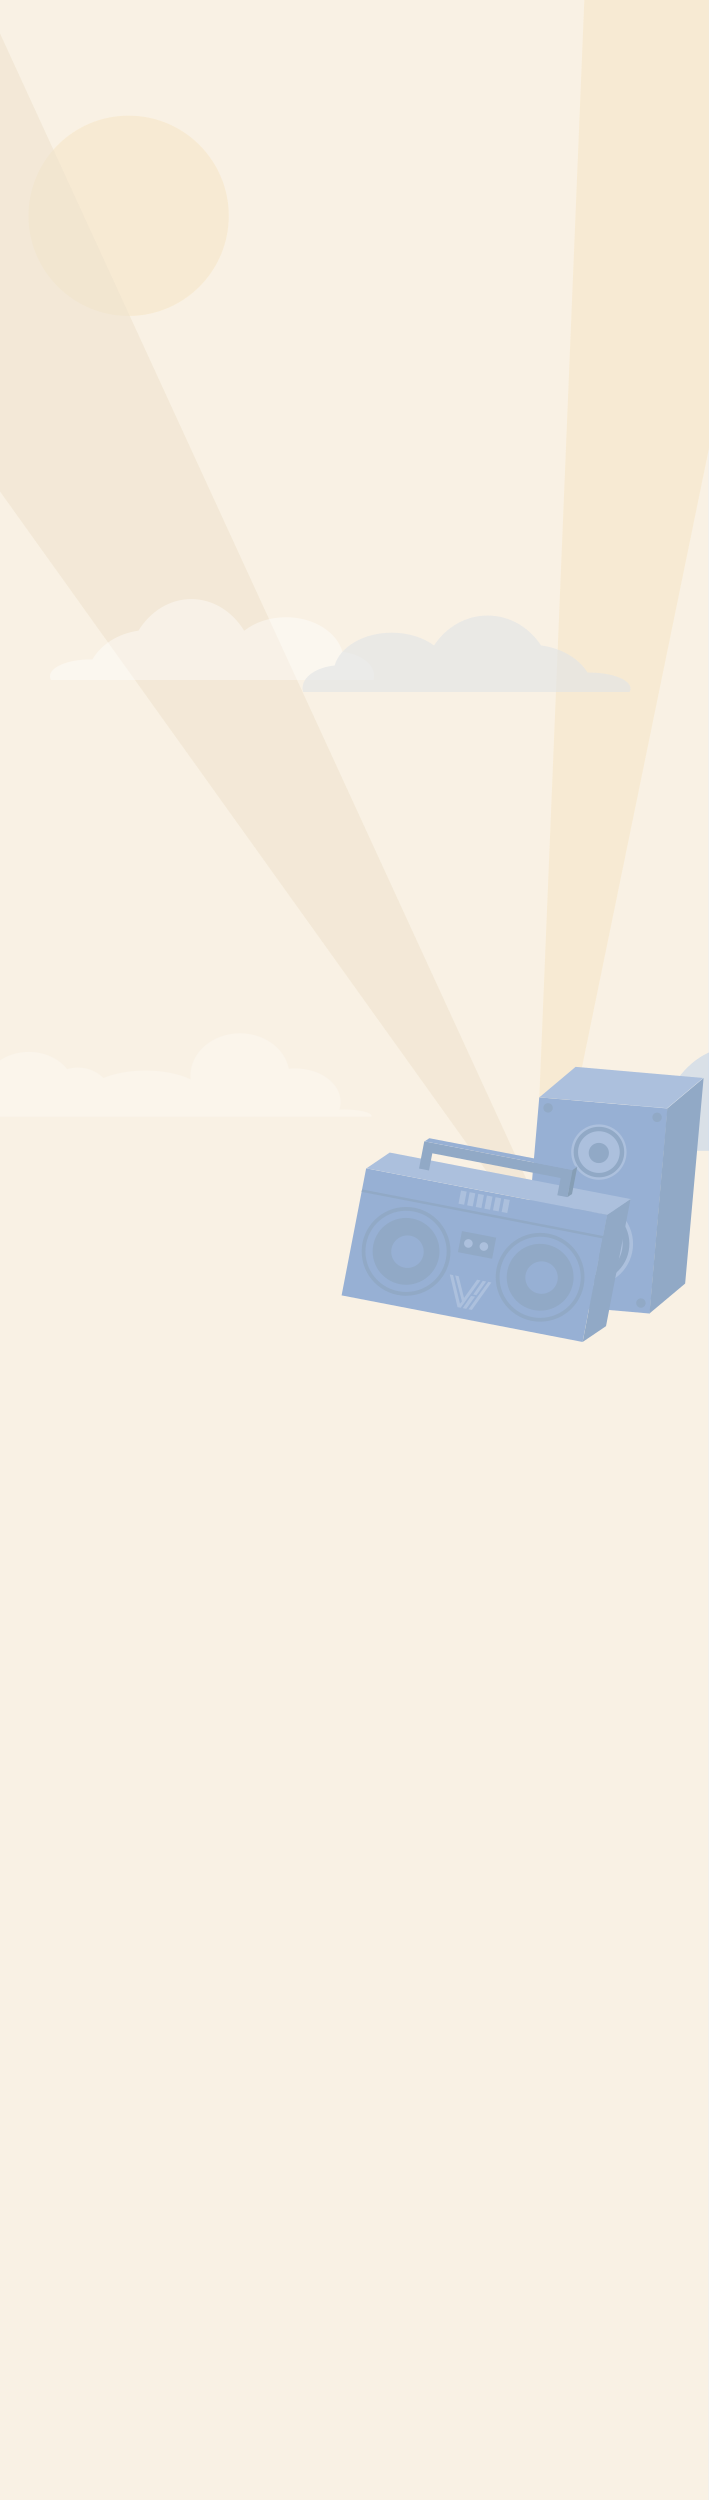
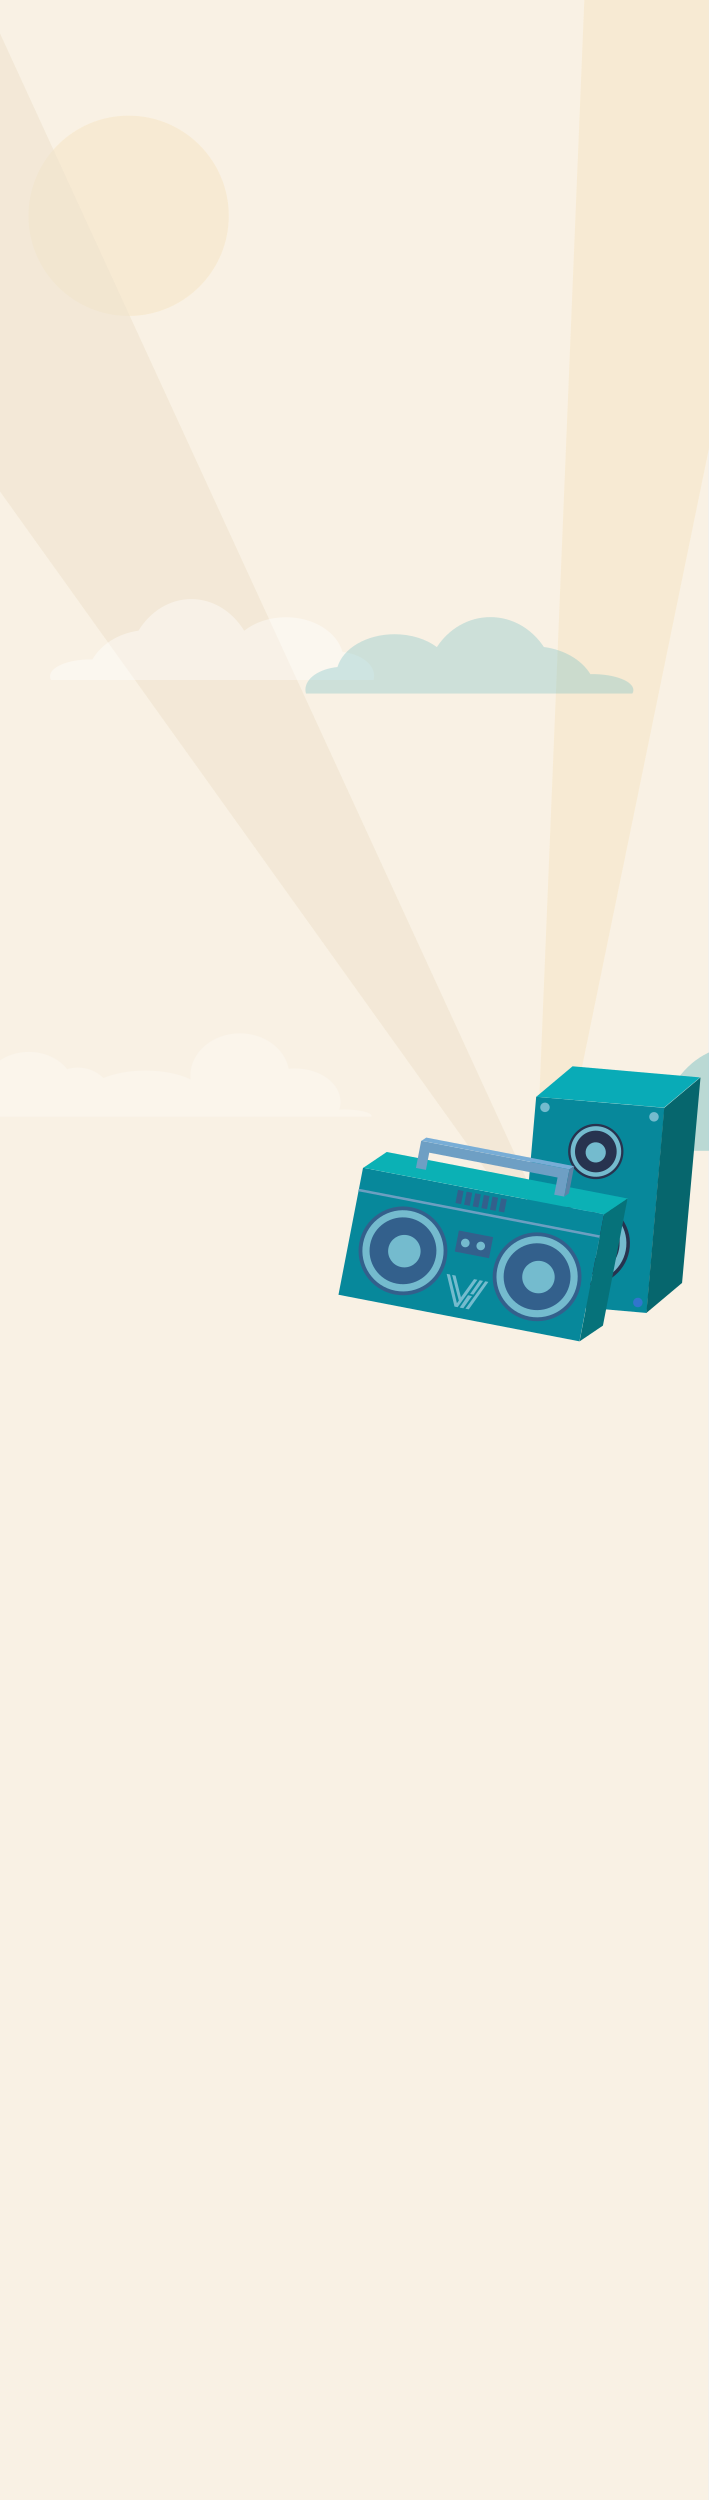
- <svg xmlns="http://www.w3.org/2000/svg" xmlns:xlink="http://www.w3.org/1999/xlink" width="1121" height="3956" version="1.1" viewBox="0 0 1121 3956">
-   <defs>
-     <style>.cls-1,.cls-198,.cls-199,.cls-200,.cls-201,.cls-202,.cls-206,.cls-207,.cls-208{fill:none;}.cls-106,.cls-116,.cls-120,.cls-121,.cls-2,.cls-216,.cls-220,.cls-221{fill:#ed725a;}.cls-3,.cls-60{fill:#f9f1e4;}.cls-214,.cls-4,.cls-66{fill:#f7ebd2;}.cls-5{fill:#1a1756;}.cls-137,.cls-181,.cls-6{fill:#e89087;}.cls-7{opacity:0.4;}.cls-8{opacity:0.08;fill:url(#linear-gradient);}.cls-9{clip-path:url(#clip-path);}.cls-10{opacity:0.5;}.cls-11{fill:url(#radial-gradient);}.cls-12{fill:url(#radial-gradient-133);}.cls-13{clip-path:url(#clip-path-2);}.cls-14{fill:#de9949;}.cls-15{clip-path:url(#clip-path-3);}.cls-16{clip-path:url(#clip-path-4);}.cls-17{clip-path:url(#clip-path-5);}.cls-18{clip-path:url(#clip-path-6);}.cls-19{clip-path:url(#clip-path-7);}.cls-20{clip-path:url(#clip-path-8);}.cls-21{clip-path:url(#clip-path-9);}.cls-22{clip-path:url(#clip-path-10);}.cls-23{clip-path:url(#clip-path-11);}.cls-24{clip-path:url(#clip-path-12);}.cls-25{clip-path:url(#clip-path-13);}.cls-26{fill:url(#linear-gradient-2);}.cls-27{fill:url(#linear-gradient-3);}.cls-28{fill:url(#linear-gradient-4);}.cls-29{fill:url(#linear-gradient-5);}.cls-30{fill:url(#linear-gradient-6);}.cls-31,.cls-32,.cls-33,.cls-34,.cls-35,.cls-36,.cls-37,.cls-38,.cls-39,.cls-40,.cls-41,.cls-42,.cls-43,.cls-44,.cls-45,.cls-46{fill-rule:evenodd;}.cls-31{fill:url(#linear-gradient-7);}.cls-32{fill:url(#linear-gradient-8);}.cls-33{fill:url(#linear-gradient-9);}.cls-34{fill:url(#linear-gradient-10);}.cls-35{fill:url(#linear-gradient-11);}.cls-36{fill:url(#linear-gradient-12);}.cls-37{fill:url(#linear-gradient-13);}.cls-38{fill:url(#linear-gradient-14);}.cls-39{fill:url(#linear-gradient-15);}.cls-40{fill:url(#linear-gradient-16);}.cls-41{fill:url(#linear-gradient-17);}.cls-42{fill:url(#linear-gradient-18);}.cls-43{fill:url(#linear-gradient-19);}.cls-44{fill:url(#linear-gradient-20);}.cls-45{fill:url(#linear-gradient-21);}.cls-46{fill:url(#linear-gradient-22);}.cls-47{fill:#97958c;}.cls-48,.cls-59{fill:#fff;}.cls-48,.cls-58{opacity:0.3;}.cls-49{fill:#74d596;}.cls-50{fill:#97b0d4;}.cls-51{fill:#edafa0;}.cls-173,.cls-190,.cls-52{fill:#0058a8;}.cls-53{fill:#efe3ce;opacity:0.6;}.cls-54{fill:#f2e9d7;opacity:0.37;}.cls-55{fill:#f2e4ce;}.cls-105,.cls-56{fill:#f7e6c6;}.cls-56{opacity:0.58;}.cls-57{opacity:0.15;}.cls-60{opacity:0.85;}.cls-61{opacity:0.49;}.cls-62{opacity:0.25;}.cls-63{opacity:0.43;}.cls-64{fill:#adc9ea;}.cls-65{opacity:0.45;}.cls-66{opacity:0.8;}.cls-67{fill:#acc0dd;}.cls-68{fill:#91a9c6;}.cls-148,.cls-171,.cls-173,.cls-187,.cls-190,.cls-69{font-size:36px;}.cls-148,.cls-69{fill:#e45c52;}.cls-106,.cls-136,.cls-137,.cls-170,.cls-176,.cls-187,.cls-226,.cls-69{font-family:SofiaProRegular, Sofia Pro;}.cls-70{letter-spacing:-0.04em;}.cls-71{letter-spacing:-0.01em;}.cls-72{letter-spacing:-0.01em;}.cls-73{letter-spacing:-0.02em;}.cls-74{letter-spacing:-0.03em;}.cls-75{letter-spacing:-0.05em;}.cls-76{letter-spacing:-0.01em;}.cls-77{letter-spacing:-0.01em;}.cls-78{letter-spacing:-0.02em;}.cls-79{letter-spacing:-0.01em;}.cls-80{letter-spacing:0em;}.cls-81{letter-spacing:0em;}.cls-82{letter-spacing:-0.02em;}.cls-83{letter-spacing:-0.01em;}.cls-84{letter-spacing:0em;}.cls-85{letter-spacing:-0.03em;}.cls-86{letter-spacing:-0.01em;}.cls-87{letter-spacing:-0.01em;}.cls-88{letter-spacing:-0.03em;}.cls-89{letter-spacing:-0.09em;}.cls-90{letter-spacing:-0.01em;}.cls-91{letter-spacing:-0.01em;}.cls-92{letter-spacing:-0.03em;}.cls-93{letter-spacing:-0.01em;}.cls-94{letter-spacing:-0.02em;}.cls-95{letter-spacing:-0.04em;}.cls-96{letter-spacing:-0.02em;}.cls-97{letter-spacing:-0.01em;}.cls-98{letter-spacing:0em;}.cls-99{letter-spacing:-0.01em;}.cls-100{letter-spacing:-0.02em;}.cls-101,.cls-161{letter-spacing:0em;}.cls-102{letter-spacing:-0.01em;}.cls-103{letter-spacing:-0.04em;}.cls-104{letter-spacing:-0.01em;}.cls-106{font-size:70px;}.cls-107{letter-spacing:-0.01em;}.cls-108{letter-spacing:-0.02em;}.cls-109{letter-spacing:-0.05em;}.cls-110{letter-spacing:-0.02em;}.cls-111{letter-spacing:-0.01em;}.cls-112{letter-spacing:-0.01em;}.cls-113{letter-spacing:0em;}.cls-114{letter-spacing:-0.03em;}.cls-115{clip-path:url(#clip-path-14);}.cls-116,.cls-121{font-size:91.96px;}.cls-116,.cls-121,.cls-216,.cls-221{font-family:SofiaProCondensedRegular, Sofia Pro Condensed;}.cls-116{letter-spacing:0.17em;}.cls-117,.cls-121{letter-spacing:0.2em;}.cls-118{letter-spacing:0.17em;}.cls-119{letter-spacing:0.1em;}.cls-120{font-size:20.18px;letter-spacing:0.2em;}.cls-120,.cls-220{font-family:SofiaProLight, Sofia Pro;}.cls-122{letter-spacing:0.19em;}.cls-123{letter-spacing:0.19em;}.cls-124{letter-spacing:0.17em;}.cls-125{letter-spacing:0.17em;}.cls-126{fill:#f7f7f7;}.cls-127{fill:#e0e0e0;opacity:0.42;isolation:isolate;}.cls-128{fill:#6b7373;}.cls-129{fill:#353535;}.cls-130{fill:#c53c02;}.cls-131{fill:#751b00;}.cls-132{fill:#265a8f;}.cls-133{fill:#162f51;}.cls-134{fill:#fdee00;}.cls-135{fill:#ecc700;}.cls-136{font-size:50px;}.cls-136,.cls-226{fill:#f9f4ed;}.cls-137{font-size:40px;}.cls-138{letter-spacing:-0.01em;}.cls-139{letter-spacing:0em;}.cls-140{letter-spacing:-0.01em;}.cls-141{letter-spacing:-0.01em;}.cls-142,.cls-147{letter-spacing:0em;}.cls-143{letter-spacing:-0.02em;}.cls-144,.cls-145,.cls-146,.cls-147{text-decoration:underline;}.cls-145{letter-spacing:0em;}.cls-146{letter-spacing:-0.01em;}.cls-148,.cls-157,.cls-161,.cls-168,.cls-173,.cls-190{font-family:SofiaProBold, Sofia Pro;}.cls-148,.cls-157,.cls-161,.cls-168,.cls-172,.cls-174,.cls-181,.cls-190,.cls-203{font-weight:700;}.cls-149{letter-spacing:-0.01em;}.cls-150{letter-spacing:-0.01em;}.cls-151{letter-spacing:-0.01em;}.cls-152{letter-spacing:-0.01em;}.cls-153{letter-spacing:-0.01em;}.cls-154{letter-spacing:-0.02em;}.cls-155{letter-spacing:0em;}.cls-156{letter-spacing:-0.02em;}.cls-158{letter-spacing:-0.03em;}.cls-159{letter-spacing:-0.05em;}.cls-160{letter-spacing:-0.03em;}.cls-162{letter-spacing:-0.02em;}.cls-163{letter-spacing:-0.02em;}.cls-164{letter-spacing:-0.01em;}.cls-165{letter-spacing:-0.01em;}.cls-166{letter-spacing:-0.02em;}.cls-167{letter-spacing:-0.03em;}.cls-168{letter-spacing:-0.02em;}.cls-169{letter-spacing:0em;}.cls-170{font-size:14px;}.cls-170,.cls-187{fill:#3897c6;}.cls-172,.cls-203{font-size:126.81px;fill:#8ba9cc;font-family:SofiaProCondensedBold, Sofia Pro Condensed;}.cls-175{letter-spacing:-0.03em;}.cls-177{letter-spacing:-0.02em;}.cls-178{letter-spacing:-0.02em;}.cls-179{letter-spacing:-0.01em;}.cls-180{letter-spacing:-0.02em;}.cls-181{font-size:60px;font-family:SofiaProSemiBold, Sofia Pro;}.cls-182{letter-spacing:-0.03em;}.cls-183{letter-spacing:-0.03em;}.cls-184{letter-spacing:-0.01em;}.cls-185{letter-spacing:-0.01em;}.cls-186{letter-spacing:-0.03em;}.cls-188{letter-spacing:-0.02em;}.cls-189{letter-spacing:0em;}.cls-191{letter-spacing:-0.01em;}.cls-192{letter-spacing:-0.01em;}.cls-193{letter-spacing:-0.01em;}.cls-194{letter-spacing:-0.02em;}.cls-195{letter-spacing:-0.01em;}.cls-196{letter-spacing:-0.02em;}.cls-197{fill:#0e527e;}.cls-198{stroke:#de9949;stroke-width:8px;}.cls-198,.cls-199,.cls-200,.cls-201,.cls-202,.cls-206,.cls-207,.cls-208,.cls-209{stroke-linecap:round;stroke-miterlimit:10;}.cls-199,.cls-200,.cls-201,.cls-202,.cls-206,.cls-207,.cls-208,.cls-209{stroke-width:7px;}.cls-199{stroke:url(#linear-gradient-23);}.cls-200{stroke:url(#linear-gradient-24);}.cls-201{stroke:url(#linear-gradient-25);}.cls-202{stroke:url(#linear-gradient-26);}.cls-203{letter-spacing:-0.03em;}.cls-204{letter-spacing:-0.01em;}.cls-205{letter-spacing:0em;}.cls-206{stroke:url(#linear-gradient-27);}.cls-207{stroke:url(#linear-gradient-28);}.cls-208{stroke:url(#linear-gradient-29);}.cls-209{fill:url(#linear-gradient-30);stroke:url(#linear-gradient-31);}.cls-210{fill:#869eb5;}.cls-211{letter-spacing:-0.01em;}.cls-212{letter-spacing:0em;}.cls-213{fill:#e24a42;}.cls-214{opacity:0.11;}.cls-215{clip-path:url(#clip-path-15);}.cls-216,.cls-221{font-size:115.64px;}.cls-216{letter-spacing:0.17em;}.cls-217,.cls-221{letter-spacing:0.2em;}.cls-218{letter-spacing:0.17em;}.cls-219{letter-spacing:0.1em;}.cls-220{font-size:25.37px;letter-spacing:0.2em;}.cls-222{letter-spacing:0.19em;}.cls-223{letter-spacing:0.19em;}.cls-224{letter-spacing:0.17em;}.cls-225{letter-spacing:0.17em;}.cls-226{font-size:64.49px;}.cls-227{letter-spacing:-0.03em;}.cls-228{opacity:0.63;}.cls-229{fill:#e1e4e6;}</style>
-     <linearGradient id="linear-gradient" x1="969.41" x2="975.41" y1="3526.6" y2="2948.6" gradientUnits="userSpaceOnUse">
-       <stop stop-color="#daecf4" offset="0" />
-       <stop stop-color="#acd7ea" offset="1" />
-     </linearGradient>
-     <clipPath id="clip-path" transform="translate(2316 1607)">
-       <path class="cls-1" d="m1973 3210.5c0-34.19-22.31-61.92-49.82-61.92-20.09 0-37.4 14.79-45.28 36.08a75.88 75.88 0 0 0-45.11-14.73 77.16 77.16 0 0 0-18.12 2.16c-8.86-30.94-35.32-53.4-66.58-53.4-21.32 0-40.39 10.45-53.18 26.9-22.17-19.32-52-31.17-84.9-31.17a130 130 0 0 0-73.73 22.53l-14.23-2.57c-8.07-12.08-22.54-20.41-39.31-21.3-5.42-14.91-21.27-25.71-40-25.71a47 47 0 0 0-14 2.12 34.87 34.87 0 0 0-67 18.78 79.05 79.05 0 0 0-100.76 95.05 70.1 70.1 0 0 0-35.26-9.19c-33 0-59.79 21.35-59.79 47.69a38.4 38.4 0 0 0 0.88 8.12 71.2 71.2 0 0 0-48-0.75 72.59 72.59 0 0 0-137.6 25.59c-15.91-15.1-43.87-25.13-75.73-25.13a137.47 137.47 0 0 0-44.14 7v-0.6c0-17.44-13.33-32.39-32.3-38.74a13.16 13.16 0 0 0 3.83-9c0-9.44-11.48-17.08-25.63-17.08a36.2 36.2 0 0 0-11.24 1.79 45.26 45.26 0 0 0-54.37-20.54c-0.19-21.08-18.91-38.11-42-38.11a44.73 44.73 0 0 0-21.38 5.35c2.53-7.13 2.34-14.16-1.18-19.77-7.93-12.66-29.75-13.28-48.74-1.39a57.52 57.52 0 0 0-13.86 12.06 51.13 51.13 0 0 0-26.58-7.64c-35.38 0-64.06 37.92-64.06 84.7a108.93 108.93 0 0 0 4.21 30.2 61.77 61.77 0 0 0-30.54-8.14 62.4 62.4 0 0 0-34.92 10.86c-16.88-41.19-61.79-70.65-114.55-70.65a138 138 0 0 0-27.53 2.78c-20-42.12-61.65-71.1-109.84-71.1-38.87 0-73.5 18.85-95.93 48.25-8.39-11.05-22.85-18.36-39.3-18.36a52 52 0 0 0-27.19 7.5c-4.75-16.71-19.43-28.88-36.81-28.88-21.22 0-38.43 18.16-38.43 40.57a41.07 41.07 0 0 0 18.39 34.62l-4 490.68 1945.1 6.52v-411.2c23.05-5.4 40.51-30.57 40.51-60.83z" fill="none" />
-     </clipPath>
-     <radialGradient id="radial-gradient" cx="2693" cy="5129" r="1418.4" gradientUnits="userSpaceOnUse">
-       <stop stop-color="#e89087" stop-opacity=".6" offset="0" />
-       <stop stop-color="#e9968c" stop-opacity=".63" offset=".05" />
-       <stop stop-color="#eca599" stop-opacity=".69" offset=".12" />
-       <stop stop-color="#f0bfae" stop-opacity=".81" offset=".22" />
-       <stop stop-color="#f5e2ca" stop-opacity=".96" offset=".33" />
-       <stop stop-color="#f7ebd2" offset=".36" />
-       <stop stop-color="#74d596" offset=".67" />
-       <stop stop-color="#97b0d4" offset=".99" />
-     </radialGradient>
-     <radialGradient id="radial-gradient-133" cx="2693" r="1418.8" xlink:href="#radial-gradient" />
-     <clipPath id="clip-path-2" transform="translate(2316 1607)">
-       <rect class="cls-1" transform="matrix(.95 -.3 .3 .95 -1542.3 112.16)" x="-477.34" y="4980" width="138.34" height="135.34" fill="none" />
-     </clipPath>
-     <clipPath id="clip-path-3" transform="translate(2316 1607)">
-       <rect class="cls-1" transform="matrix(.95 -.3 .3 .95 -1754.4 -170.55)" x="-1498.3" y="5525" width="138.34" height="135.34" fill="none" />
-     </clipPath>
-     <clipPath id="clip-path-4" transform="translate(2316 1607)">
-       <rect class="cls-1" transform="matrix(.95 -.3 .3 .95 -1495.2 -78.96)" x="-1072.3" y="4732" width="138.34" height="135.34" fill="none" />
-     </clipPath>
-     <clipPath id="clip-path-5" transform="translate(2316 1607)">
-       <rect class="cls-1" transform="matrix(.95 -.3 .3 .95 -1511.1 -197.94)" x="-1465.3" y="4724" width="138.34" height="135.34" fill="none" />
-     </clipPath>
-     <clipPath id="clip-path-6" transform="translate(2316 1607)">
-       <rect class="cls-1" transform="matrix(.95 -.3 .3 .95 -1692.6 -426.66)" x="-2296.3" y="5197" width="138.34" height="135.34" fill="none" />
-     </clipPath>
-     <clipPath id="clip-path-7" transform="translate(2316 1607)">
-       <rect class="cls-1" transform="matrix(.95 -.3 .3 .95 -1822.5 -297.52)" x="-1943.3" y="5682" width="138.34" height="135.34" fill="none" />
-     </clipPath>
-     <clipPath id="clip-path-8" transform="translate(2316 1607)">
-       <rect class="cls-1" transform="matrix(.95 -.3 .3 .95 -1704.8 94.62)" x="-615.34" y="5497" width="138.34" height="135.34" fill="none" />
-     </clipPath>
-     <clipPath id="clip-path-9" transform="translate(2316 1607)">
-       <rect class="cls-1" transform="matrix(.95 -.3 .3 .95 -1740.8 31.58)" x="-837.34" y="5582" width="138.34" height="135.34" fill="none" />
-     </clipPath>
-     <clipPath id="clip-path-10" transform="translate(2316 1607)">
-       <rect class="cls-1" transform="matrix(.95 -.3 .3 .95 -1806.4 -393.32)" x="-2245.3" y="5582" width="138.34" height="135.34" fill="none" />
-     </clipPath>
-     <clipPath id="clip-path-11" transform="translate(2316 1607)">
-       <rect class="cls-1" transform="matrix(.95 -.3 .3 .95 -1512.2 3.07)" x="-815.34" y="4828" width="138.34" height="135.34" fill="none" />
-     </clipPath>
-     <clipPath id="clip-path-12" transform="translate(2316 1607)">
-       <rect class="cls-1" transform="matrix(.95 -.3 .3 .95 -1625 116.9)" x="-503.34" y="5250" width="138.34" height="135.34" fill="none" />
-     </clipPath>
-     <clipPath id="clip-path-13" transform="translate(2316 1607)">
-       <rect class="cls-1" transform="matrix(.95 -.3 .3 .95 -1605.4 -370)" x="-2069.3" y="4943" width="138.34" height="135.34" fill="none" />
-     </clipPath>
-     <linearGradient id="linear-gradient-2" x1="-152.08" x2="1447" y1="4976.1" y2="4982" gradientUnits="userSpaceOnUse">
-       <stop stop-color="#fff" stop-opacity=".13" offset="0" />
-       <stop stop-color="#e89087" stop-opacity=".3" offset="1" />
-     </linearGradient>
-     <linearGradient id="linear-gradient-3" x1="-152.31" x2="1446.8" y1="5037.6" y2="5043.4" xlink:href="#linear-gradient-2" />
-     <linearGradient id="linear-gradient-4" x1="-152.52" x2="1446.6" y1="5096.7" y2="5102.5" xlink:href="#linear-gradient-2" />
-     <linearGradient id="linear-gradient-5" x1="-152.66" x2="1446.5" y1="5132.9" y2="5138.7" xlink:href="#linear-gradient-2" />
-     <linearGradient id="linear-gradient-6" x1="-152.71" x2="1446.4" y1="5150.5" y2="5156.3" xlink:href="#linear-gradient-2" />
-     <linearGradient id="linear-gradient-7" x1="-643.36" x2="1165.2" y1="5775.3" y2="5949.8" xlink:href="#linear-gradient-2" />
-     <linearGradient id="linear-gradient-8" x1="-625.89" x2="1182.7" y1="5593.5" y2="5767.9" xlink:href="#linear-gradient-2" />
-     <linearGradient id="linear-gradient-9" x1="-593.54" x2="1215.1" y1="5257.9" y2="5432.4" xlink:href="#linear-gradient-2" />
-     <linearGradient id="linear-gradient-10" x1="-556.76" x2="1251.4" y1="4881.3" y2="5055.7" xlink:href="#linear-gradient-2" />
-     <linearGradient id="linear-gradient-11" x1="-561.03" x2="1247.4" y1="4923.5" y2="5097.9" xlink:href="#linear-gradient-2" />
-     <linearGradient id="linear-gradient-12" x1="-555.61" x2="1253" y1="4865.2" y2="5039.7" xlink:href="#linear-gradient-2" />
-     <linearGradient id="linear-gradient-13" x1="-632.32" x2="1176.2" y1="5661.8" y2="5836.2" xlink:href="#linear-gradient-2" />
-     <linearGradient id="linear-gradient-14" x1="-568.66" x2="1239.8" y1="5001.8" y2="5176.2" xlink:href="#linear-gradient-2" />
-     <linearGradient id="linear-gradient-15" x1="-561.49" x2="1247" y1="4927.5" y2="5101.9" xlink:href="#linear-gradient-2" />
-     <linearGradient id="linear-gradient-16" x1="-531.33" x2="1277.3" y1="4562.6" y2="4737" xlink:href="#linear-gradient-2" />
-     <linearGradient id="linear-gradient-17" x1="-578.25" x2="1230.7" y1="5097.1" y2="5271.6" xlink:href="#linear-gradient-2" />
-     <linearGradient id="linear-gradient-18" x1="-602.77" x2="1205.8" y1="5354.7" y2="5529.2" xlink:href="#linear-gradient-2" />
-     <linearGradient id="linear-gradient-19" x1="-595.46" x2="1213" y1="5279.6" y2="5454.1" xlink:href="#linear-gradient-2" />
-     <linearGradient id="linear-gradient-20" x1="-588.13" x2="1220.8" y1="5199.8" y2="5374.3" xlink:href="#linear-gradient-2" />
-     <linearGradient id="linear-gradient-21" x1="-614.19" x2="1194.3" y1="5474" y2="5648.4" xlink:href="#linear-gradient-2" />
-     <linearGradient id="linear-gradient-22" x1="-545.2" x2="1263.3" y1="4758.2" y2="4932.6" xlink:href="#linear-gradient-2" />
-     <clipPath id="clip-path-14" transform="translate(2316 1607)">
-       <path class="cls-2" d="m994.1 895.74 141.14-380.83c1-2.65-0.51-4.79-3.33-4.79h-24.15a7.86 7.86 0 0 0-6.87 4.79l-141.14 380.83c-1 2.64 0.51 4.78 3.33 4.78h24.15a7.87 7.87 0 0 0 6.87-4.78z" fill="#ed725a" />
-     </clipPath>
-     <linearGradient id="linear-gradient-23" x1="4425" x2="5065" y1="4335.5" y2="4335.5" gradientUnits="userSpaceOnUse">
-       <stop stop-color="#ff931e" offset="0" />
-       <stop stop-color="#fc921f" stop-opacity=".99" offset=".18" />
-       <stop stop-color="#f39023" stop-opacity=".95" offset=".31" />
-       <stop stop-color="#e48c29" stop-opacity=".89" offset=".43" />
-       <stop stop-color="#ce8631" stop-opacity=".8" offset=".53" />
-       <stop stop-color="#b27e3d" stop-opacity=".68" offset=".64" />
-       <stop stop-color="#90754a" stop-opacity=".54" offset=".74" />
-       <stop stop-color="#676a5a" stop-opacity=".37" offset=".83" />
-       <stop stop-color="#395e6d" stop-opacity=".18" offset=".93" />
-       <stop stop-color="#0e527e" stop-opacity="0" offset="1" />
-     </linearGradient>
-     <linearGradient id="linear-gradient-24" x1="4425" x2="5065" y1="4266.5" y2="4266.5" xlink:href="#linear-gradient-23" />
-     <linearGradient id="linear-gradient-25" x1="4425" x2="5065" y1="4289.5" y2="4289.5" xlink:href="#linear-gradient-23" />
-     <linearGradient id="linear-gradient-26" x1="4425" x2="5065" y1="4312.5" y2="4312.5" xlink:href="#linear-gradient-23" />
-     <linearGradient id="linear-gradient-27" x1="1391" x2="2031" y1="3040.5" y2="3040.5" xlink:href="#linear-gradient-23" />
-     <linearGradient id="linear-gradient-28" x1="1391" x2="2031" y1="2971.5" y2="2971.5" xlink:href="#linear-gradient-23" />
-     <linearGradient id="linear-gradient-29" x1="1391" x2="2031" y1="2994.5" y2="2994.5" xlink:href="#linear-gradient-23" />
-     <linearGradient id="linear-gradient-30" x1="1394.5" x2="2027.5" y1="3017.5" y2="3017.5" gradientUnits="userSpaceOnUse">
-       <stop stop-color="#fff" offset="0" />
-       <stop offset="1" />
-     </linearGradient>
-     <linearGradient id="linear-gradient-31" x1="1391" x2="2031" y1="3017.5" y2="3017.5" xlink:href="#linear-gradient-23" />
-     <clipPath id="clip-path-15" transform="translate(2316 1607)">
-       <path class="cls-2" d="m2942.9 1006.2 177.49-478.92c1.23-3.32-0.64-6-4.19-6h-30.36a9.89 9.89 0 0 0-8.64 6l-177.49 478.92c-1.24 3.32 0.64 6 4.18 6h30.37a9.89 9.89 0 0 0 8.64-6z" fill="#ed725a" />
-     </clipPath>
-   </defs>
-   <g id="portrait_bg" transform="translate(-4656,-1580)" data-name="portrait bg">
-     <rect class="cls-3" x="4656" y="1580" width="1121" height="1978" fill="#f9f1e4" />
+ <svg xmlns="http://www.w3.org/2000/svg" version="1.1" id="Layer_1" x="0px" y="0px" viewBox="0 0 1121 3956" style="enable-background:new 0 0 1121 3956;" xml:space="preserve">
+   <style type="text/css">
+ 	.st0{fill:#F9F1E4;}
+ 	.st1{opacity:0.58;fill:#F7E6C6;enable-background:new    ;}
+ 	.st2{opacity:0.6;fill:#EFE3CE;enable-background:new    ;}
+ 	.st3{opacity:0.4;}
+ 	.st4{fill:#FFFFFF;}
+ 	.st5{opacity:0.25;}
+ 	.st6{opacity:0.43;}
+ 	.st7{fill:#66B9BF;}
+ 	.st8{opacity:0.3;}
+ 	.st9{fill:none;}
+ 	.st10{fill:#07889B;}
+ 	.st11{fill:#27334F;}
+ 	.st12{fill:#74BBCE;}
+ 	.st13{fill:#3175CD;}
+ 	.st14{fill:#06666D;}
+ 	.st15{fill:#09ABB7;}
+ 	.st16{fill:#33608C;}
+ 	.st17{fill:#6C9FC1;}
+ 	.st18{fill:#0BB1B5;}
+ 	.st19{fill:#06727A;}
+ 	.st20{fill:#6E9FC4;}
+ 	.st21{fill:#78ADD6;}
+ 	.st22{fill:#5C83A7;}
+ </style>
+   <g id="portrait_bg" transform="translate(-4656,-1580)">
+     <rect x="4656" y="1580" class="st0" width="1121" height="1978" />
  </g>
  <g transform="translate(-4656,-1580)">
-     <circle class="cls-56" cx="4859.5" cy="1921.5" r="158.5" fill="#f7e6c6" opacity=".58" />
-     <polygon class="cls-53" points="4594 1498 4241 1778 5586 3657" fill="#efe3ce" opacity=".6" />
-     <g class="cls-7" opacity=".4">
-       <path class="cls-59" transform="translate(2316,1607)" d="m2932 1042.4c0-18.93-21.62-34.65-50.07-37.81-8.63-31.35-45.37-54.9-89.39-54.9-26 0-49.5 8.23-66.13 21.44-18.57-30.34-49.14-50.14-83.7-50.14s-65.06 19.76-83.64 50c-32.32 4.53-59.26 21.88-72.72 45.41h-3c-35.53 0-64.33 12-64.33 26.76a12.27 12.27 0 0 0 1.54 5.82h510.55a24.72 24.72 0 0 0 0.89-6.58z" fill="#fff" />
+     <circle class="st1" cx="4859.5" cy="1921.5" r="158.5" />
+     <polygon class="st2" points="4594,1498 4241,1778 5586,3657  " />
+     <g class="st3">
+       <path class="st4" d="M5248,2649.4c0-18.9-21.6-34.6-50.1-37.8c-8.6-31.4-45.4-54.9-89.4-54.9c-26,0-49.5,8.2-66.1,21.4    c-18.6-30.3-49.1-50.1-83.7-50.1c-34.6,0-65.1,19.8-83.6,50c-32.3,4.5-59.3,21.9-72.7,45.4h-3c-35.5,0-64.3,12-64.3,26.8    c0,2,0.6,4,1.5,5.8h510.5C5247.7,2653.8,5248,2651.6,5248,2649.4L5248,2649.4z" />
    </g>
-     <polygon class="cls-56" points="5587.7 1407.8 5495 3668 5986 1275" fill="#f7e6c6" opacity=".58" />
-     <g class="cls-62" fill="#fff" opacity=".25">
-       <path class="cls-59" transform="translate(2316,1607)" d="m2742.5 1739.8a1.7 1.7 0 0 0 0.15 0.22h-0.3c0-0.07 0.07-0.14 0.1-0.2z" />
-       <path class="cls-59" transform="translate(2316,1607)" d="m2259 1734c0-23.22 24.14-42.37 55.33-45.19 4.59-28.94 34.75-51.3 71.28-51.3 25.48 0 47.86 10.88 60.63 27.27a59.06 59.06 0 0 1 17-2.48 56.84 56.84 0 0 1 40.51 16.47c17.79-7.33 41.05-11.78 66.5-11.78 27.82 0 53 5.31 71.33 13.9-0.17-1.82-0.26-3.66-0.26-5.52 0-37.19 35.1-67.34 78.41-67.34 38.87 0 71.12 24.28 77.33 56.13a98.28 98.28 0 0 1 10.08-0.52c39.7 0 71.88 23.7 71.88 52.94a39.8 39.8 0 0 1-1.93 12.22c2.48-0.1 5-0.16 7.65-0.16 23.91 0 43.29 4.65 43.29 10.38a2.58 2.58 0 0 1-0.21 1h-185.16a1.7 1.7 0 0 1-0.15-0.22h-0.05c0 0.06-0.07 0.13-0.1 0.2h-482.79a33.49 33.49 0 0 1-0.57-6z" />
+     <polygon class="st1" points="5587.7,1407.8 5495,3668 5986,1275  " />
+     <g class="st5">
+       <path class="st4" d="M5058.5,3346.8c0,0.1,0.1,0.2,0.1,0.2h-0.3C5058.3,3347,5058.4,3346.9,5058.5,3346.8L5058.5,3346.8z" />
+       <path class="st4" d="M4575,3341c0-23.2,24.1-42.4,55.3-45.2c4.6-28.9,34.8-51.3,71.3-51.3c25.5,0,47.9,10.9,60.6,27.3    c5.5-1.7,11.2-2.5,17-2.5c15.2-0.1,29.7,5.8,40.5,16.5c17.8-7.3,41-11.8,66.5-11.8c27.8,0,53,5.3,71.3,13.9    c-0.2-1.8-0.3-3.7-0.3-5.5c0-37.2,35.1-67.3,78.4-67.3c38.9,0,71.1,24.3,77.3,56.1c3.3-0.3,6.7-0.5,10.1-0.5    c39.7,0,71.9,23.7,71.9,52.9c0,4.1-0.7,8.3-1.9,12.2c2.5-0.1,5-0.2,7.7-0.2c23.9,0,43.3,4.7,43.3,10.4c0,0.3-0.1,0.7-0.2,1h-185.2    c-0.1-0.1-0.1-0.1-0.1-0.2h-0.1c0,0.1-0.1,0.1-0.1,0.2h-482.8C4575.2,3345,4575,3343,4575,3341L4575,3341z" />
    </g>
-     <g class="cls-63" opacity=".43">
-       <path class="cls-64" transform="translate(2316,1607)" d="m3853 1785.5c0-24.4-26.05-44.67-60.32-48.74-10.4-40.4-54.68-70.76-107.68-70.76-31.35 0-59.63 10.61-79.67 27.63-22.37-39.1-59.19-64.63-100.83-64.63s-78.38 25.47-100.76 64.51c-38.93 5.83-71.4 28.2-87.61 58.53h-3.63c-42.8 0-77.5 15.45-77.5 34.5a16.76 16.76 0 0 0 1.86 7.5h615a34.51 34.51 0 0 0 1.14-8.54z" fill="#adc9ea" />
-     </g>
-     <g class="cls-228" opacity=".63">
-       <path class="cls-229" transform="translate(2316,1607)" d="m2818.8 1061.8c0-17.9 21.88-32.76 50.66-35.75 8.73-29.63 45.9-51.89 90.43-51.89 26.33 0 50.08 7.78 66.91 20.27 18.79-28.68 49.71-47.4 84.67-47.4s65.83 18.68 84.62 47.31c32.7 4.28 60 20.67 73.58 42.92h3c35.94 0 65.08 11.33 65.08 25.3a11 11 0 0 1-1.56 5.5h-516.47a22.26 22.26 0 0 1-0.92-6.26z" fill="#e1e4e6" />
-     </g>
-     <g transform="translate(0,1978)" data-name="portrait bg">
-       <rect class="cls-3" x="4656" y="1580" width="1121" height="1978" fill="#f9f1e4" />
-     </g>
-     <g transform="translate(-436.93 -153.03)">
-       <rect class="cls-50" transform="rotate(4.97)" x="6224.5" y="2941.3" width="203.77" height="325.67" fill="#97b0d4" />
-       <circle class="cls-67" cx="6028.4" cy="3701.3" r="66.26" fill="#acc0dd" />
-       <g fill="#91a9c6">
-         <circle class="cls-68" cx="6028.2" cy="3703.4" r="24.22" />
-         <path class="cls-68" d="m6033.6 3640.9a60.56 60.56 0 1 0 55.08 65.58 60.55 60.55 0 0 0-55.08-65.58zm-9.57 110a49.87 49.87 0 1 1 54-45.37 49.88 49.88 0 0 1-54 45.39z" />
-         <circle class="cls-68" cx="5960.2" cy="3486.1" r="7.48" />
-         <circle class="cls-68" cx="5934.6" cy="3780" r="7.48" />
-         <circle class="cls-68" cx="6132.7" cy="3501.1" r="7.48" />
-         <circle class="cls-68" cx="6107.1" cy="3795" r="7.48" />
-       </g>
-       <circle class="cls-67" cx="6040.6" cy="3556.1" r="43.82" fill="#acc0dd" />
-       <g fill="#91a9c6">
-         <circle class="cls-68" cx="6040.5" cy="3557.5" r="16.02" />
-         <path class="cls-68" d="m6044.1 3516.2a40 40 0 1 0 36.43 43.36 40 40 0 0 0-36.43-43.36zm-6.32 72.75a33 33 0 1 1 35.71-30 33 33 0 0 1-35.71 30z" />
-         <polyline class="cls-68" transform="translate(2013.9 -257.97)" points="4163.2 4022.1 4106.7 4069.5 4134.9 3745.1 4192.4 3696.9" />
-       </g>
-       <polygon class="cls-67" transform="translate(2013.9 -257.97)" points="4134.5 3744.6 3932.4 3727.5 3989.8 3679.2 4191.5 3696.8" fill="#acc0dd" />
-       <rect class="cls-50" transform="rotate(10.94)" x="6249" y="2440.2" width="388.41" height="204.79" fill="#97b0d4" />
-       <circle class="cls-68" cx="5735.5" cy="3713.2" r="70.28" fill="#91a9c6" />
-       <circle class="cls-50" cx="5737.7" cy="3713.7" r="25.69" fill="#97b0d4" />
-       <path class="cls-50" d="m5672.4 3701a64.24 64.24 0 1 0 75.26-50.88 64.23 64.23 0 0 0-75.26 50.88zm115 22.22a52.9 52.9 0 1 1-41.9-62 52.89 52.89 0 0 1 41.91 62.02z" fill="#97b0d4" />
-       <circle class="cls-68" cx="5947.6" cy="3754.2" r="70.28" fill="#91a9c6" />
-       <circle class="cls-50" cx="5949.9" cy="3754.7" r="25.69" fill="#97b0d4" />
-       <path class="cls-50" d="m5884.6 3742a64.24 64.24 0 1 0 75.26-50.88 64.23 64.23 0 0 0-75.26 50.88zm115 22.23a52.9 52.9 0 1 1-41.9-62 52.9 52.9 0 0 1 41.91 62.03z" fill="#97b0d4" />
-       <rect class="cls-68" transform="rotate(10.94)" x="6249" y="2474.2" width="388.47" height="3.96" fill="#91a9c6" />
-       <g fill="#acc0dd">
-         <rect class="cls-67" transform="rotate(10.94)" x="6403.1" y="2446.2" width="9.07" height="21.16" />
-         <rect class="cls-67" transform="rotate(10.94)" x="6458.7" y="2446.2" width="9.07" height="21.16" />
-         <rect class="cls-67" transform="rotate(10.94)" x="6444.8" y="2446.2" width="9.07" height="21.16" />
-         <rect class="cls-67" transform="rotate(10.94)" x="6430.9" y="2446.2" width="9.07" height="21.16" />
-         <rect class="cls-67" transform="rotate(10.94)" x="6417" y="2446.2" width="9.07" height="21.16" />
-         <rect class="cls-67" transform="rotate(10.94)" x="6472.6" y="2446.2" width="9.07" height="21.16" />
-       </g>
-       <rect class="cls-68" transform="rotate(10.94)" x="6416.7" y="2508.9" width="55.17" height="34.01" fill="#91a9c6" />
-       <g fill="#acc0dd">
-         <circle class="cls-67" cx="5834.1" cy="3700.7" r="6.8" />
-         <circle class="cls-67" cx="5858.6" cy="3705.5" r="6.8" />
-         <polygon class="cls-67" transform="translate(2013.9 -257.97)" points="3803 4059.5 3808 4060.4 3839.3 4017 3834 4016 3813.3 4044.9 3804.8 4010.4 3799.3 4009.3 3810 4050.2 3806.9 4054.1 3796 4008.7 3790.7 4007.6" />
-         <polygon class="cls-67" transform="translate(2013.9 -257.97)" points="3856.7 4020.4 3851.7 4019.4 3820.4 4062.8 3825.7 4063.8" />
-         <polygon class="cls-67" transform="translate(2013.9 -257.97)" points="3827.8 4039.5 3832.9 4040.5 3848.3 4018.8 3843 4017.8" />
-         <polygon class="cls-67" transform="translate(2013.9 -257.97)" points="3830.7 4042.8 3824.5 4041.6 3811.3 4061 3816.9 4062.1" />
-         <polygon class="cls-67" transform="translate(2013.9 -257.97)" points="3658.8 3839.8 4040.9 3913.6 4077.9 3888.6 3695.7 3814.8" />
-       </g>
-       <polygon class="cls-68" transform="translate(2013.9 -257.97)" points="4039.6 3913.7 4001 4114.5 4038 4089.5 4076.8 3888.5" fill="#91a9c6" />
-       <polygon class="cls-68" transform="translate(2013.9 -257.97)" points="3985 3842.4 3976.7 3885.4 3960.9 3882.4 3966.2 3855.2 3763.1 3816 3757.9 3843.2 3742.1 3840.1 3750.4 3797" fill="#91a9c6" />
-       <polygon class="cls-50" transform="translate(2013.9 -257.97)" points="3985 3842.4 3750.9 3797.1 3758.4 3792.1 3992.5 3837.3" fill="#97b0d4" />
-       <polygon class="cls-210" transform="translate(2013.9 -257.97)" points="3985 3842.4 3992.5 3837.3 3984.2 3880.4 3976.7 3885.4" fill="#869eb5" />
+     <g transform="translate(0,1978)">
+       <rect x="4656" y="1580" class="st0" width="1121" height="1978" />
    </g>
  </g>
+   <g class="st6">
+     <path class="st7" d="M1513,1812.5c0-24.4-26-44.7-60.3-48.7c-10.4-40.4-54.7-70.8-107.7-70.8c-31.3,0-59.6,10.6-79.7,27.6   c-22.4-39.1-59.2-64.6-100.8-64.6c-41.6,0-78.4,25.5-100.8,64.5c-38.9,5.8-71.4,28.2-87.6,58.5c-1.2,0-2.4,0-3.6,0   c-42.8,0-77.5,15.4-77.5,34.5c0,2.6,0.7,5.1,1.9,7.5h615C1512.6,1818.2,1513,1815.4,1513,1812.5z" />
+   </g>
+   <g class="st8">
+     <path class="st7" d="M483.3,1091.2c0-17.9,21.9-32.8,50.7-35.7c8.7-29.6,45.9-51.9,90.4-51.9c26.3,0,50.1,7.8,66.9,20.3   c18.8-28.7,49.7-47.4,84.7-47.4c34.9,0,65.8,18.7,84.6,47.3c32.7,4.3,60,20.7,73.6,42.9c1,0,2,0,3,0c35.9,0,65.1,11.3,65.1,25.3   c0,1.9-0.6,3.7-1.6,5.5H484.2C483.6,1095.4,483.3,1093.3,483.3,1091.2z" />
+   </g>
+   <line class="st9" x1="1511" y1="1103" x2="1511" y2="1106" />
+   <g>
+     <g>
+       <rect x="834" y="1743.8" transform="matrix(0.9962 8.663382e-02 -8.663382e-02 0.9962 168.6972 -73.9127)" class="st10" width="203.8" height="325.7" />
+       <ellipse transform="matrix(8.661011e-02 -0.9962 0.9962 8.661011e-02 -1109.895 2724.06)" class="st11" cx="930.6" cy="1967.3" rx="66.3" ry="66.3" />
+       <ellipse transform="matrix(8.661011e-02 -0.9962 0.9962 8.661011e-02 -1112.185 2725.821)" class="st12" cx="930.4" cy="1969.4" rx="24.2" ry="24.2" />
+       <path class="st12" d="M935.9,1907c-33.3-2.9-62.7,21.8-65.6,55.1c-2.9,33.3,21.8,62.7,55.1,65.6c33.3,2.9,62.7-21.8,65.6-55.1    C993.9,1939.2,969.2,1909.9,935.9,1907z M926.3,2017c-27.4-2.4-47.8-26.6-45.4-54c2.4-27.4,26.6-47.8,54-45.4    c27.4,2.4,47.8,26.6,45.4,54C977.9,1999.1,953.8,2019.4,926.3,2017z" />
+       <ellipse transform="matrix(8.661011e-02 -0.9962 0.9962 8.661011e-02 -957.8705 2459.636)" class="st12" cx="862.4" cy="1752.2" rx="7.5" ry="7.5" />
+       <ellipse transform="matrix(8.661011e-02 -0.9962 0.9962 8.661011e-02 -1273.966 2702.597)" class="st13" cx="836.9" cy="2046.1" rx="7.5" ry="7.5" />
+       <ellipse transform="matrix(8.661011e-02 -0.9962 0.9962 8.661011e-02 -815.2629 2645.17)" class="st12" cx="1034.9" cy="1767.2" rx="7.5" ry="7.5" />
+       <ellipse transform="matrix(8.661011e-02 -0.9962 0.9962 8.661011e-02 -1131.358 2888.131)" class="st13" cx="1009.4" cy="2061.1" rx="7.5" ry="7.5" />
+       <ellipse transform="matrix(8.661011e-02 -0.9962 0.9962 8.661011e-02 -954.0494 2603.665)" class="st11" cx="942.9" cy="1822.1" rx="43.8" ry="43.8" />
+       <ellipse transform="matrix(8.661011e-02 -0.9962 0.9962 8.661011e-02 -955.5641 2604.829)" class="st12" cx="942.8" cy="1823.5" rx="16" ry="16" />
+       <path class="st12" d="M946.4,1782.2c-22-1.9-41.5,14.4-43.4,36.4c-1.9,22,14.4,41.5,36.4,43.4s41.5-14.4,43.4-36.4    S968.4,1784.1,946.4,1782.2z M940,1855c-18.1-1.6-31.6-17.6-30-35.7s17.6-31.6,35.7-30s31.6,17.6,30,35.7    C974.2,1843.1,958.2,1856.6,940,1855z" />
+     </g>
+     <polyline class="st14" points="1079.3,2030.1 1022.8,2077.6 1051,1753.2 1108.5,1704.9  " />
+     <polygon class="st15" points="848.5,1735.6 906,1687.3 1107.6,1704.9 1050.6,1752.7  " />
+   </g>
+   <g>
+     <rect x="551.6" y="1882.8" transform="matrix(0.9818 0.1898 -0.1898 0.9818 390.2624 -105.4611)" class="st10" width="388.4" height="204.8" />
+     <g>
+       <ellipse transform="matrix(0.1898 -0.9818 0.9818 0.1898 -1426.643 2229.798)" class="st16" cx="637.7" cy="1979.3" rx="70.3" ry="70.3" />
+       <ellipse transform="matrix(0.1898 -0.9818 0.9818 0.1898 -1425.262 2232.332)" class="st12" cx="639.9" cy="1979.7" rx="25.7" ry="25.7" />
+       <path class="st12" d="M574.6,1967.1c-6.7,34.8,16,68.5,50.9,75.3s68.5-16,75.3-50.9c6.7-34.8-16-68.5-50.9-75.3    C615,1909.5,581.4,1932.3,574.6,1967.1z M689.6,1989.3c-5.5,28.7-33.3,47.4-62,41.9s-47.4-33.3-41.9-62    c5.5-28.7,33.3-47.4,62-41.9C676.4,1932.9,695.2,1960.6,689.6,1989.3z" />
+     </g>
+     <g>
+       <ellipse transform="matrix(0.1898 -0.9818 0.9818 0.1898 -1294.977 2471.373)" class="st16" cx="849.9" cy="2020.3" rx="70.3" ry="70.3" />
+       <ellipse transform="matrix(0.1898 -0.9818 0.9818 0.1898 -1293.596 2473.907)" class="st12" cx="852.1" cy="2020.7" rx="25.7" ry="25.7" />
+       <path class="st12" d="M786.8,2008.1c-6.7,34.8,16,68.5,50.9,75.3c34.8,6.7,68.5-16,75.3-50.9c6.7-34.8-16-68.5-50.9-75.3    C827.2,1950.5,793.6,1973.3,786.8,2008.1z M901.8,2030.3c-5.5,28.7-33.3,47.4-62,41.9c-28.7-5.5-47.4-33.3-41.9-62    c5.5-28.7,33.3-47.4,62-41.9C888.6,1973.9,907.4,2001.7,901.8,2030.3z" />
+     </g>
+     <rect x="564.2" y="1918" transform="matrix(0.9818 0.1898 -0.1898 0.9818 378.1221 -109.0421)" class="st17" width="388.5" height="4" />
+     <rect x="722.7" y="1883.6" transform="matrix(0.9818 0.1898 -0.1898 0.9818 372.6656 -103.586)" class="st16" width="9.1" height="21.2" />
+     <rect x="777.3" y="1894.2" transform="matrix(0.9818 0.1898 -0.1898 0.9818 375.6607 -113.7568)" class="st16" width="9.1" height="21.2" />
+     <rect x="763.7" y="1891.6" transform="matrix(0.9818 0.1898 -0.1898 0.9818 374.9119 -111.2141)" class="st16" width="9.1" height="21.2" />
+     <rect x="750" y="1888.9" transform="matrix(0.9818 0.1898 -0.1898 0.9818 374.1631 -108.6714)" class="st16" width="9.1" height="21.2" />
+     <rect x="736.4" y="1886.3" transform="matrix(0.9818 0.1898 -0.1898 0.9818 373.4144 -106.1287)" class="st16" width="9.1" height="21.2" />
+     <rect x="791" y="1896.8" transform="matrix(0.9818 0.1898 -0.1898 0.9818 376.4094 -116.2995)" class="st16" width="9.1" height="21.2" />
+     <rect x="722.5" y="1952.1" transform="matrix(0.9818 0.1898 -0.1898 0.9818 387.2836 -106.5648)" class="st16" width="55.2" height="34" />
+     <ellipse transform="matrix(0.1898 -0.9818 0.9818 0.1898 -1334.465 2316.507)" class="st12" cx="736.3" cy="1966.8" rx="6.8" ry="6.8" />
+     <ellipse transform="matrix(0.1898 -0.9818 0.9818 0.1898 -1319.273 2344.381)" class="st12" cx="760.8" cy="1971.5" rx="6.8" ry="6.8" />
+     <g>
+       <g>
+         <polygon class="st12" points="750.1,2024.1 729.4,2052.9 720.9,2018.5 715.4,2017.4 726.1,2058.2 723,2062.2 712.1,2016.8      706.8,2015.7 719.2,2067.5 724.1,2068.5 755.4,2025.1    " />
+         <polygon class="st12" points="767.9,2027.5 736.5,2070.9 741.8,2071.9 772.8,2028.5    " />
+         <polygon class="st12" points="749,2048.6 764.4,2026.9 759.1,2025.8 743.9,2047.6    " />
+         <polygon class="st12" points="740.6,2049.6 727.4,2069.1 733.1,2070.2 746.9,2050.8    " />
+       </g>
+     </g>
+     <polygon class="st18" points="957.1,1921.7 994,1896.7 611.9,1822.9 574.9,1847.9  " />
+     <polygon class="st19" points="917.1,2122.6 954.1,2097.6 993,1896.5 955.7,1921.7  " />
+     <polygon class="st20" points="892.8,1893.5 877,1890.5 882.3,1863.3 679.2,1824 674,1851.2 658.2,1848.2 666.5,1805.1    901.1,1850.5  " />
+     <polygon class="st21" points="667,1805.2 674.5,1800.1 908.6,1845.4 901.1,1850.5  " />
+     <polygon class="st22" points="900.3,1888.4 892.8,1893.5 901.1,1850.5 908.6,1845.4  " />
+   </g>
</svg>
